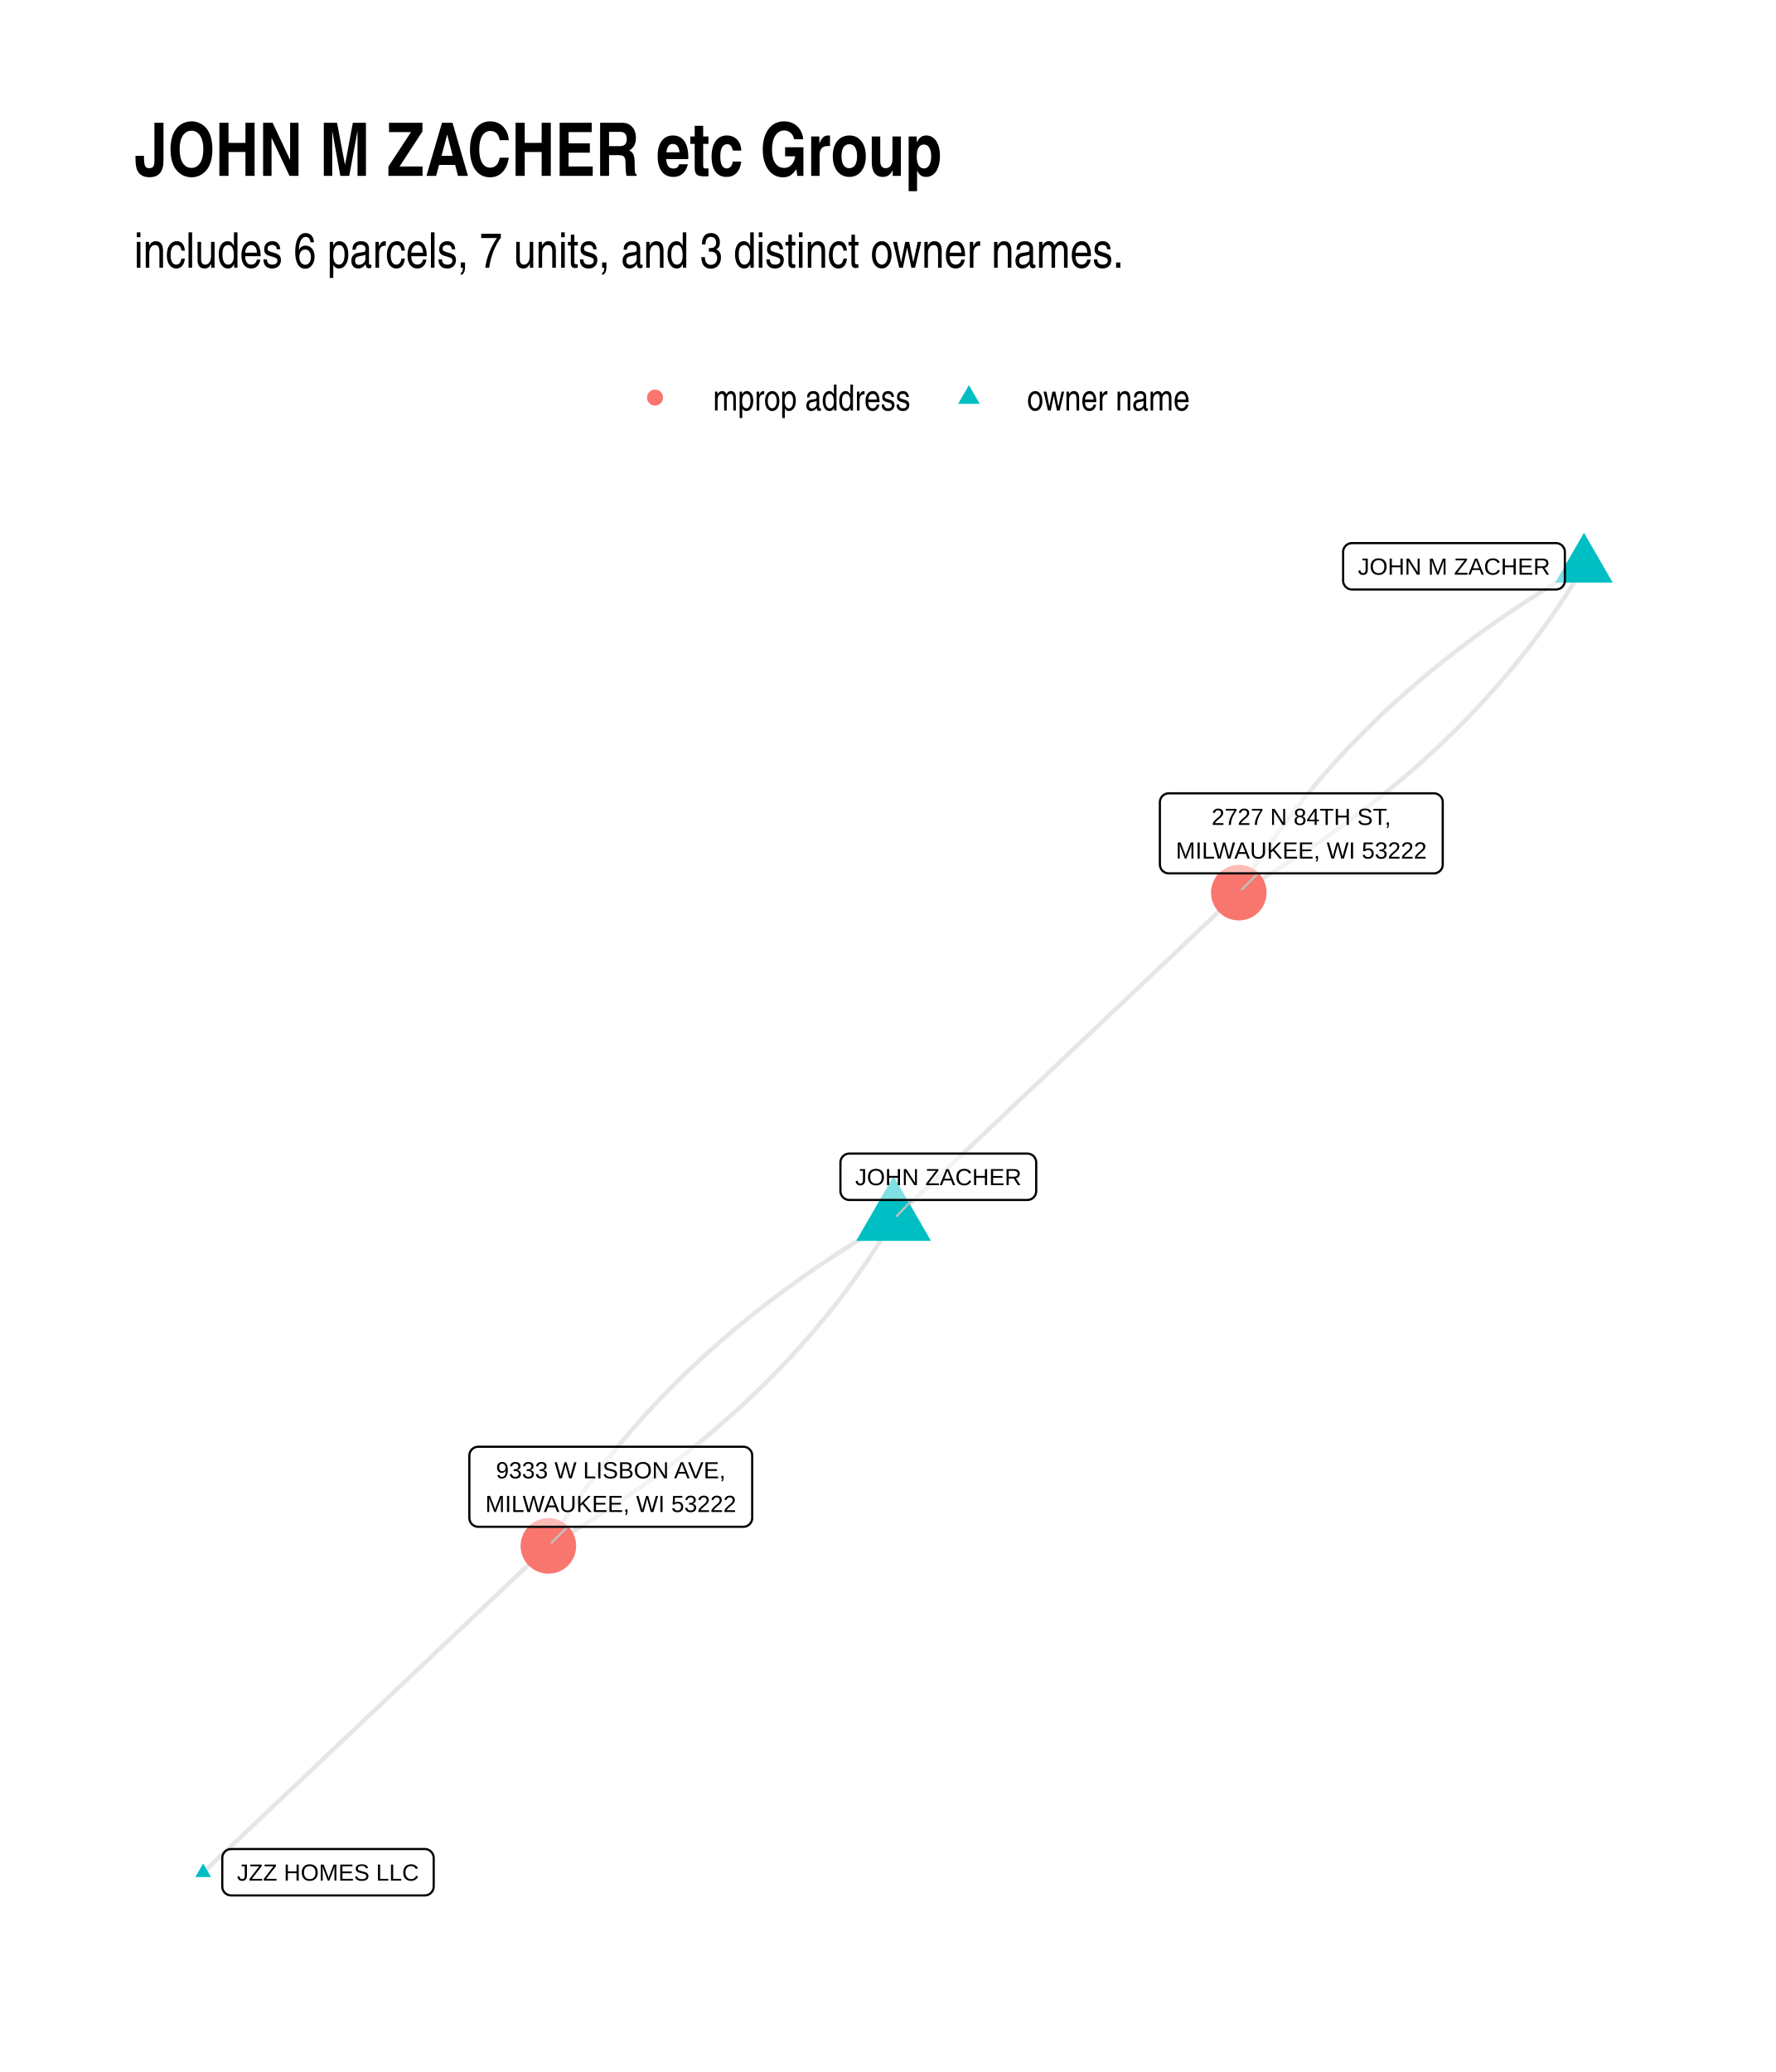
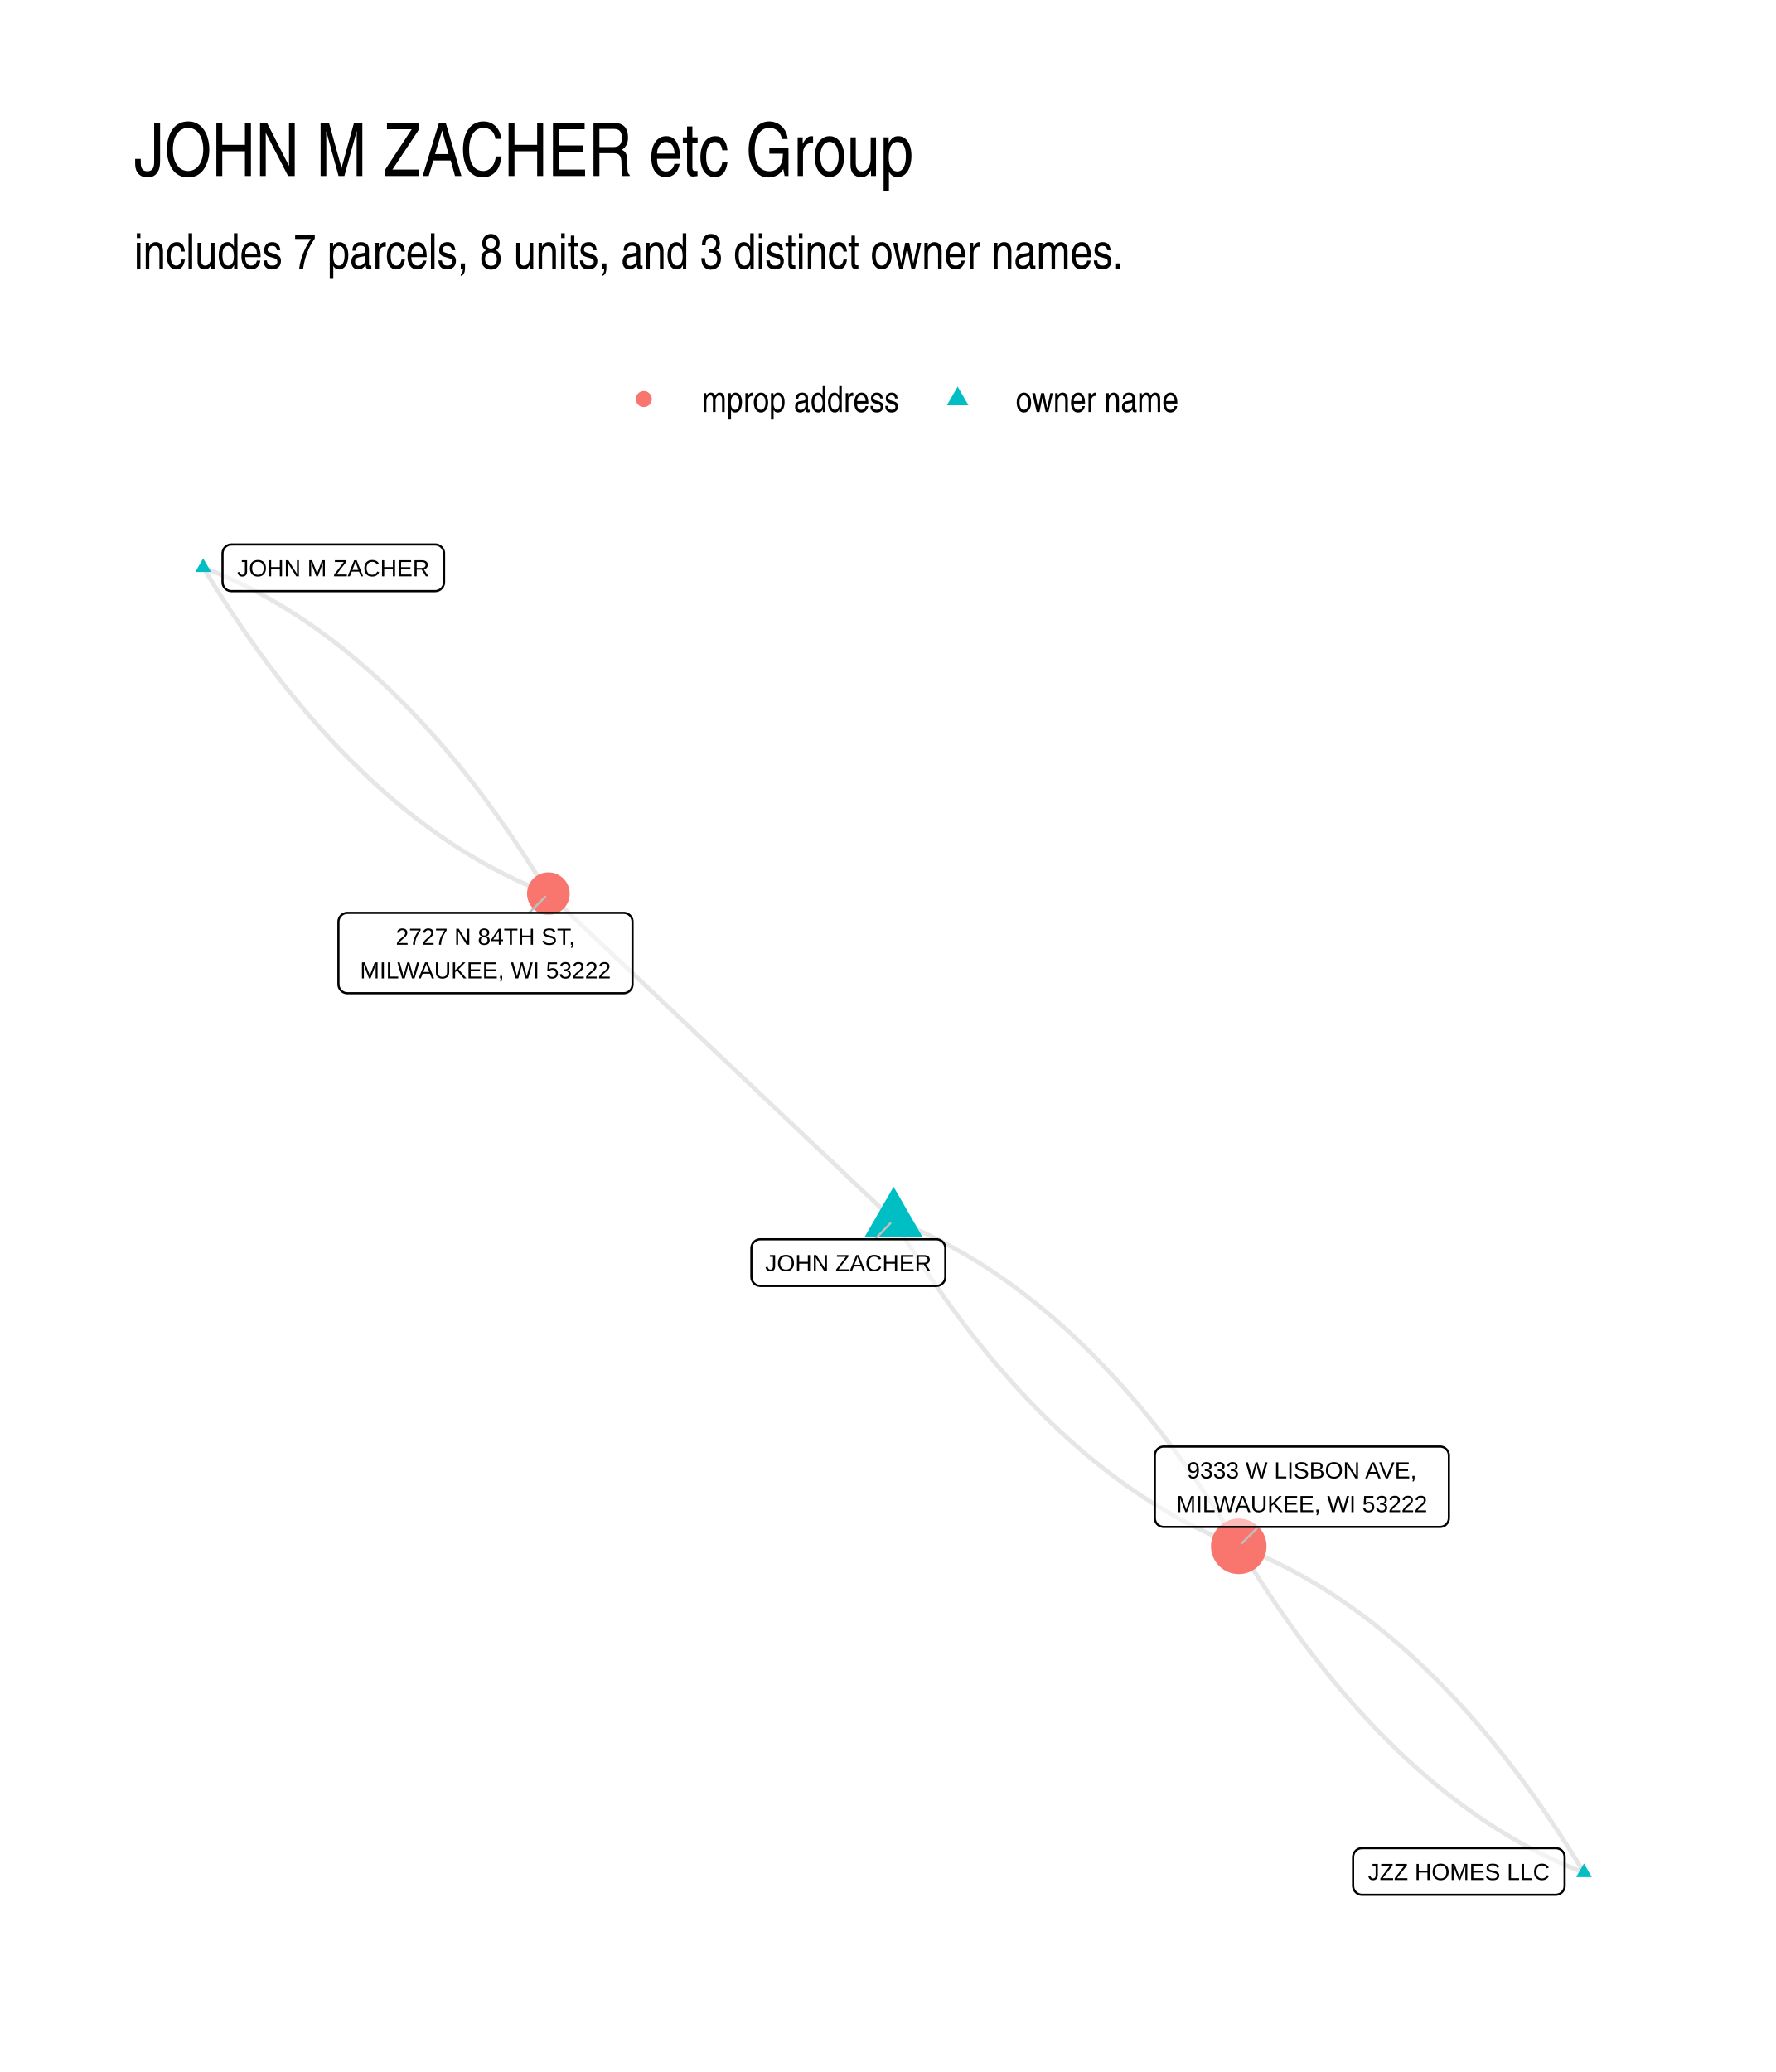
<svg xmlns="http://www.w3.org/2000/svg" width="576" height="672" class="svglite" viewBox="0 0 432 504">
  <defs>
-     <style>.svglite line,.svglite polyline,.svglite polygon,.svglite path,.svglite circle{fill:none;stroke:#000000;stroke-linecap:round;stroke-linejoin:round;stroke-miterlimit:10.00}</style>
+     <style>.svglite line,.svglite polyline,.svglite polygon,.svglite path,.svglite circle{fill:none;stroke:#000000;stroke-linecap:round;stroke-linejoin:round;stroke-miterlimit:10.00}.svglite text{white-space:pre}</style>
  </defs>
  <rect width="100%" height="100%" style="stroke-linecap:round;stroke-linejoin:round;stroke-miterlimit:10.00;stroke:none;fill:#FFFFFF" />
  <defs>
    <clipPath id="cpMC4wMHw0MzIuMDB8MC4wMHw1MDQuMDA=">
      <path d="M0 0h432v504H0z" />
    </clipPath>
  </defs>
  <g clip-path="url(#cpMC4wMHw0MzIuMDB8MC4wMHw1MDQuMDA=)">
    <path d="M0 0h432v504H0z" style="stroke-width:1.07;stroke:none;fill:#FFFFFF" />
  </g>
  <defs>
-     <clipPath id="cpMzIuNjN8NDAyLjExfDEyMS43OHw0NzEuMzc=">
-       <path d="M32.63 121.78h369.48v349.59H32.63z" />
+     <clipPath id="cpMzIuNjN8NDAyLjExfDEyMi4xNHw0NzEuMzc=">
+       <path d="M32.63 122.14h369.48v349.24H32.63z" />
    </clipPath>
  </defs>
-   <g clip-path="url(#cpMzIuNjN8NDAyLjExfDEyMS43OHw0NzEuMzc=)">
-     <path d="m217.37 296.58.85-.8.85-.81.85-.8.85-.8.84-.8.85-.81.85-.8.85-.8.85-.8.84-.81.85-.8.85-.8.85-.8.85-.81.85-.8.84-.8.85-.8.85-.81.85-.8.85-.8.84-.8.85-.81.85-.8.85-.8.85-.8.85-.81.84-.8.85-.8.85-.8.85-.81.85-.8.85-.8.84-.8.85-.81.85-.8.85-.8.85-.8.84-.81.85-.8.85-.8.85-.8.85-.81.85-.8.84-.8.85-.81.85-.8.85-.8.85-.8.84-.81.85-.8.85-.8.85-.8.85-.81.85-.8.84-.8.85-.8.85-.81.85-.8.85-.8.84-.8.85-.81.85-.8.85-.8.85-.8.85-.81.84-.8.85-.8.85-.8.85-.81.85-.8.85-.8.84-.8.85-.81.85-.8.85-.8.85-.8.84-.81.85-.8.85-.8.85-.8.85-.81.85-.8.84-.8.85-.8.85-.81.85-.8.85-.8.84-.8.85-.81.85-.8.85-.8.85-.8.85-.81.84-.8.85-.8.85-.81.85-.8.85-.8.85-.8" style="stroke-width:1.07;stroke:#000000;stroke-opacity:0.10;stroke-linecap:butt" />
-     <path d="m385.32 137.67-1.14.66-1.13.66-1.12.67-1.12.66-1.11.67-1.11.67-1.1.68-1.09.68-1.09.68-1.08.68-1.08.69-1.07.69-1.07.69-1.06.7-1.05.7-1.05.7-1.04.7-1.03.71-1.03.71-1.03.72-1.02.71-1.01.72-1.01.73-1 .72-.99.73-.99.73-.98.74-.98.73-.97.74-.97.75-.96.74-.95.75-.95.75-.94.76-.94.76-.93.76-.92.76-.92.77-.91.77-.91.77-.9.78-.9.78-.89.78-.88.78-.88.79-.87.79-.86.8-.86.79-.86.8-.85.8-.84.81-.83.81-.84.81-.82.81-.82.82-.81.82-.81.83-.8.82-.8.83-.79.83-.78.84-.78.84-.77.84-.76.84-.77.85-.75.85-.75.85-.74.86-.74.86-.73.86-.72.86-.72.87-.72.87-.7.87-.71.88-.69.88-.69.88-.68.89-.68.89-.68.89-.66.89-.66.9-.66.9-.65.9-.64.91-.64.91-.63.91-.62.92-.62.91-.62.92-.6.93-.61.93-.59.93-.59.93-.59.93-.57.94-.58.94-.56.95-.56.95m83.97-79.46-.56.95-.57.95-.57.94-.58.94-.59.93-.59.94-.59.93-.6.92-.61.93-.62.92-.62.92-.62.91-.63.91-.64.91-.64.91-.65.9-.66.9-.66.9-.66.89-.67.9-.68.88-.69.89-.69.88-.69.88-.7.88-.71.87-.71.87-.72.87-.73.86-.73.87-.74.86-.74.85-.75.85-.75.85-.76.85-.77.84-.77.85-.78.83-.78.84-.79.83-.8.83-.8.83-.81.82-.81.82-.82.82-.82.81-.83.81-.84.81-.84.81-.85.8-.85.8-.86.8-.87.79-.87.79-.88.79-.88.78-.89.78-.9.78-.9.78-.9.77-.92.77-.92.77-.92.76-.93.76-.94.76-.94.76-.95.75-.95.75-.96.75-.97.74-.97.74-.97.74-.99.73-.99.73-.99.73-1 .73-1.01.72-1.01.72-1.02.72-1.02.71-1.03.71-1.04.71-1.04.7-1.05.7-1.05.7-1.06.7-1.07.69-1.07.69-1.07.69-1.09.68-1.09.68-1.09.68-1.1.68-1.11.67-1.11.67-1.12.67-1.12.66-1.13.66-1.13.66m-83.98 79.45-1.13.66-1.13.66-1.13.66-1.11.67-1.12.67-1.1.67-1.1.67-1.1.68-1.09.68-1.08.69-1.08.68-1.07.69-1.06.7-1.06.69-1.05.7-1.05.7-1.04.71-1.04.71-1.03.71-1.02.71-1.02.72-1.01.72-1.01.72-1 .73-1 .72-.99.74-.98.73-.98.74-.97.74-.96.74-.96.75-.96.75-.94.75-.95.75-.93.76-.93.76-.93.77-.92.76-.91.77-.91.78-.9.77-.89.78-.89.78-.88.79-.88.79-.87.79-.87.79-.86.8-.85.8-.85.8-.84.8-.84.81-.83.81-.83.82-.81.82-.82.82-.81.82-.8.83-.79.82-.79.84-.79.83-.77.84-.78.84-.76.85-.76.84-.76.85-.74.86-.75.85-.73.86-.74.86-.72.87-.72.86-.71.87-.71.88-.7.87-.7.88-.69.89-.68.88-.68.89-.67.89-.67.9-.66.89-.65.9-.65.91-.65.9-.63.91-.63.91-.63.92-.62.92-.61.92-.61.92-.6.93-.6.93-.59.93-.58.94-.58.94-.57.94-.57.94-.56.95m-83.98 79.45.85-.8.85-.8.85-.81.85-.8.84-.8.85-.8.85-.81.85-.8.85-.8.84-.8.85-.81.85-.8.85-.8.85-.8.85-.81.84-.8.85-.8.85-.8.85-.81.85-.8.85-.8.84-.8.85-.81.85-.8.85-.8.85-.8.84-.81.85-.8.85-.8.85-.8.85-.81.85-.8.84-.8.85-.8.85-.81.85-.8.85-.8.85-.8.84-.81.85-.8.85-.8.85-.8.85-.81.84-.8.85-.8.85-.8.85-.81.85-.8.85-.8.84-.8.85-.81.85-.8.85-.8.85-.8.85-.81.84-.8.85-.8.85-.81.85-.8.85-.8.84-.8.85-.81.85-.8.85-.8.85-.8.85-.81.84-.8.85-.8.85-.8.85-.81.85-.8.85-.8.84-.8.85-.81.85-.8.85-.8.85-.8.84-.81.85-.8.85-.8.85-.8.85-.81.85-.8.84-.8.85-.8.85-.81.85-.8.85-.8.85-.8.84-.81.85-.8.85-.8.85-.8.85-.81.84-.8.85-.8.85-.8.85-.81.85-.8m83.97-79.45-.56.95-.57.94-.57.94-.58.94-.58.94-.59.93-.6.93-.6.93-.61.92-.61.92-.62.92-.63.92-.63.91-.63.91-.65.9-.65.91-.65.9-.66.89-.67.9-.67.89-.68.89-.68.88-.69.89-.7.88-.7.87-.71.88-.71.87-.72.86-.72.87-.74.86-.73.86-.75.86-.74.85-.76.85-.76.85-.76.84-.78.84-.77.84-.79.83-.79.84-.79.82-.8.83-.81.82-.82.82-.81.82-.83.82-.83.81-.84.81-.84.8-.85.8-.85.8-.86.8-.87.79-.87.79-.88.79-.88.79-.89.78-.89.78-.9.77-.91.78-.91.77-.92.76-.93.77-.93.76-.93.76-.95.75-.94.75-.96.75-.96.75-.96.74-.97.74-.98.74-.98.74-.99.73-1 .73-1 .72-1.01.72-1.01.72-1.02.72-1.02.71-1.03.71-1.04.71-1.04.71-1.04.7-1.06.7-1.06.69-1.06.7-1.07.69-1.08.68-1.08.69-1.09.68-1.1.68-1.1.67-1.1.67-1.12.67-1.11.67-1.13.66-1.13.66-1.13.66" style="stroke-width:1.07;stroke:#000000;stroke-opacity:0.10;stroke-linecap:butt" />
-     <path d="m217.37 286.07 9.1 15.76h-18.2zM385.32 129.6l6.99 12.11h-13.99zM49.42 453.27l1.92 3.32h-3.83z" style="stroke-width:0.71;stroke:none;fill:#00BFC4" />
-     <circle cx="301.35" cy="217.13" r="6.76" style="stroke-width:0.71;stroke:none;fill:#F8766D" />
-     <circle cx="133.4" cy="376.03" r="6.76" style="stroke-width:0.71;stroke:none;fill:#F8766D" />
-     <path d="m221.89 291.88-3.74 3.89m87.9-83.33-3.91 3.89M138.07 371.38l-3.87 3.86" style="stroke-width:0.53;stroke:#BFBFBF" />
-     <path d="M206.6 291.88h43.31-.08l.34-.01.34-.07.33-.13.3-.17.27-.22.23-.26.18-.29.14-.32.08-.34.03-.35h0v-6.96h0l-.03-.35-.08-.33-.14-.32-.18-.3-.23-.26-.27-.22-.3-.17-.33-.12-.34-.07-.26-.02H206.6l.26.02-.34-.02-.35.04-.33.1-.32.15-.28.2-.25.24-.21.28-.16.3-.11.33-.06.35-.01.17v6.96l.01-.17v.35l.06.34.11.33.16.31.21.28.25.24.28.19.32.15.33.1.35.04z" style="stroke-width:0.53;fill:#FFFFFF;fill-opacity:0.50" />
-     <text x="228.26" y="288.28" lengthAdjust="spacingAndGlyphs" style="font-size:5.69px;font-family:Arial" text-anchor="middle" textLength="40.43">JOHN ZACHER</text>
-     <path d="M328.89 143.39h49.62-.09l.35-.02.34-.07.33-.12.3-.17.27-.22.23-.26.18-.3.14-.32.08-.33.03-.35h0v-6.96h0l-.03-.35-.08-.34-.14-.32-.18-.29-.23-.26-.27-.22-.3-.17-.33-.13-.34-.07-.26-.01h-49.62l.26.01-.35-.01-.34.04-.34.1-.31.15-.29.19-.25.24-.21.28-.16.31-.11.33-.06.34v7.14-.17.34l.06.35.11.33.16.3.21.28.25.24.29.2.31.15.34.1.34.04z" style="stroke-width:0.53;fill:#FFFFFF;fill-opacity:0.50" />
-     <text x="353.7" y="139.79" lengthAdjust="spacingAndGlyphs" style="font-size:5.69px;font-family:Arial" text-anchor="middle" textLength="46.74">JOHN M ZACHER</text>
-     <path d="M56.23 461.05h47.11l-.09-.01.35-.01.34-.07.32-.12.3-.18.27-.22.23-.26.19-.29.14-.32.08-.34.03-.34h0v-6.97h0l-.03-.34-.08-.34-.14-.32-.19-.29-.23-.26-.27-.22-.3-.18-.32-.12-.34-.07-.26-.02H56.23l.26.02-.35-.01-.34.04-.34.09-.31.15-.29.2-.25.24-.21.28-.16.31-.11.33-.05.34-.01.17v6.97l.01-.18v.35l.05.34.11.33.16.31.21.28.25.24.29.2.31.15.34.09.34.04z" style="stroke-width:0.53;fill:#FFFFFF;fill-opacity:0.50" />
-     <text x="79.78" y="457.45" lengthAdjust="spacingAndGlyphs" style="font-size:5.69px;font-family:Arial" text-anchor="middle" textLength="44.23">JZZ HOMES LLC</text>
-     <path d="M284.31 212.44h64.49-.08l.35-.01.34-.07.32-.13.3-.17.27-.22.23-.26.19-.29.13-.32.09-.34.02-.35h0v-15.15h0l-.02-.35-.09-.34-.13-.32-.19-.29-.23-.26-.27-.22-.3-.17-.32-.13-.34-.07-.27-.01h-64.49l.26.01-.34-.01-.35.04-.33.1-.32.15-.28.19-.25.24-.21.28-.16.31-.11.33-.06.34-.01.18v15.15l.01-.17v.35l.06.34.11.33.16.31.21.28.25.24.28.19.32.15.33.1.35.04z" style="stroke-width:0.53;fill:#FFFFFF;fill-opacity:0.50" />
-     <text x="316.56" y="200.65" lengthAdjust="spacingAndGlyphs" style="font-size:5.69px;font-family:Arial" text-anchor="middle" textLength="44.23">2727 N 84TH ST,</text>
-     <text x="316.56" y="208.84" lengthAdjust="spacingAndGlyphs" style="font-size:5.69px;font-family:Arial" text-anchor="middle" textLength="61.61">MILWAUKEE, WI 53222</text>
-     <path d="M116.33 371.38h64.49-.08l.35-.01.34-.07.32-.13.3-.17.27-.22.23-.26.19-.29.13-.32.09-.34.02-.35h0v-15.15h0l-.02-.35-.09-.34-.13-.32-.19-.29-.23-.26-.27-.22-.3-.18-.32-.12-.34-.07-.27-.01h-64.49l.26.01-.34-.01-.35.04-.33.1-.32.15-.28.19-.25.24-.21.28-.16.31-.11.33-.06.34-.01.18v15.15l.01-.17v.35l.06.34.11.33.16.31.21.28.25.24.28.19.32.15.33.1.35.04z" style="stroke-width:0.53;fill:#FFFFFF;fill-opacity:0.50" />
-     <text x="148.58" y="359.59" lengthAdjust="spacingAndGlyphs" style="font-size:5.69px;font-family:Arial" text-anchor="middle" textLength="56.56">9333 W LISBON AVE,</text>
-     <text x="148.58" y="367.78" lengthAdjust="spacingAndGlyphs" style="font-size:5.69px;font-family:Arial" text-anchor="middle" textLength="61.61">MILWAUKEE, WI 53222</text>
+   <g clip-path="url(#cpMzIuNjN8NDAyLjExfDEyMi4xNHw0NzEuMzc=)">
+     <path d="m217.37 296.75-.85-.8-.85-.8-.84-.8-.85-.8-.85-.8-.85-.81-.85-.8-.85-.8-.84-.8-.85-.8-.85-.8-.85-.81-.85-.8-.85-.8-.84-.8-.85-.8-.85-.81-.85-.8-.85-.8-.84-.8-.85-.8-.85-.8-.85-.81-.85-.8-.85-.8-.84-.8-.85-.8-.85-.8-.85-.81-.85-.8-.84-.8-.85-.8-.85-.8-.85-.8-.85-.81-.85-.8-.84-.8-.85-.8-.85-.8-.85-.81-.85-.8-.85-.8-.84-.8-.85-.8-.85-.8-.85-.81-.85-.8-.84-.8-.85-.8-.85-.8-.85-.8-.85-.81-.85-.8-.84-.8-.85-.8-.85-.8-.85-.8-.85-.81-.84-.8-.85-.8-.85-.8-.85-.8-.85-.81-.85-.8-.84-.8-.85-.8-.85-.8-.85-.8-.85-.81-.85-.8-.84-.8-.85-.8-.85-.8-.85-.8-.85-.81-.84-.8-.85-.8-.85-.8-.85-.8-.85-.8-.85-.81-.84-.8-.85-.8-.85-.8-.85-.8-.85-.81-.85-.8-.84-.8-.85-.8-.85-.8-.85-.8-.85-.81-.84-.8-.85-.8-.85-.8-.85-.8-.85-.8-.85-.81-.84-.8M385.32 455.5l-.76-1.24-.75-1.23-.76-1.21-.75-1.21-.76-1.21-.77-1.19-.76-1.18-.77-1.17-.76-1.17-.77-1.16-.78-1.14-.77-1.14-.78-1.13-.77-1.12-.78-1.12-.79-1.1-.78-1.09-.78-1.09-.79-1.08-.79-1.06-.79-1.06-.8-1.05-.79-1.04-.8-1.04-.8-1.02-.8-1.01-.8-1.01-.81-1-.81-.99-.81-.97-.81-.97-.81-.97-.81-.95-.82-.94-.82-.94-.82-.92-.82-.92-.83-.91-.82-.9-.83-.89-.83-.88-.84-.87-.83-.87-.84-.85-.84-.85-.84-.83-.84-.83-.84-.82-.85-.81-.85-.8-.85-.8-.85-.78-.85-.78-.86-.76-.86-.76-.86-.75-.86-.74-.86-.73-.87-.72-.87-.71-.87-.71-.87-.69-.87-.69-.88-.68-.88-.67-.88-.66-.88-.65-.88-.64-.89-.63-.88-.63-.89-.61-.89-.61-.9-.6-.89-.59-.9-.58-.9-.57-.9-.56-.9-.55-.91-.55-.9-.53-.91-.53-.91-.52-.92-.51-.91-.5-.92-.49-.92-.48-.92-.47-.92-.47-.92-.45-.93-.45-.93-.44-.93-.43-.93-.42-.94-.41-.93-.4-.94-.4-.94-.38-.94-.38-.95-.36M49.42 138.01l.75 1.24.76 1.23.76 1.21.75 1.21.76 1.2.77 1.2.76 1.18.77 1.17.76 1.17.77 1.16.78 1.14.77 1.14.78 1.13.77 1.12.78 1.12.79 1.1.78 1.09.78 1.09.79 1.08.79 1.06.79 1.06.8 1.05.79 1.04.8 1.04.8 1.02.8 1.01.8 1.01.81 1 .81.98.8.98.82.97.81.97.81.95.82.94.82.94.82.92.82.92.83.91.82.9.83.89.83.88.84.87.83.86.84.86.84.85.84.83.84.83.84.82.85.81.85.8.85.8.85.78.85.78.86.76.86.76.86.75.86.74.86.73.87.72.87.71.87.71.87.69.87.69.88.68.88.66.88.66.88.66.88.64.89.63.88.63.89.61.89.61.9.59.89.59.9.58.9.57.9.57.9.55.91.55.9.53.91.53.91.52.92.5.91.5.92.5.92.48.92.47.92.47.92.45.93.45.93.44.93.43.93.42.94.41.93.4.94.39.94.39.94.38.95.36" style="stroke-width:1.07;stroke:#000000;stroke-opacity:0.10;stroke-linecap:butt" />
+     <path d="m49.42 138.01.95.37.94.37.94.39.94.39.93.41.94.41.93.42.93.43.93.43.92.45.93.46.92.46.92.48.92.48.92.49.91.5.92.51.91.52.9.52.91.54.91.54.9.56.9.56.9.57.9.58.89.59.9.6.89.6.89.62.88.62.89.64.88.64.88.65.88.66.88.67.88.68.87.68.87.7.87.7.87.71.86.73.87.73.86.74.86.74.86.76.85.77.86.77.85.79.85.79.85.8.85.81.84.82.84.83.84.84.84.84.84.86.83.86.83.88.84.88.82.89.83.9.83.9.82.92.82.93.82.93.81.95.82.95.81.96.81.97.81.98.81.99.81.99.8 1.01.8 1.01.8 1.03.8 1.03.79 1.04.8 1.05.79 1.06.79 1.07.78 1.08.79 1.08.78 1.1.79 1.1.77 1.11.78 1.12.78 1.13.77 1.14.77 1.15.77 1.15.77 1.17.77 1.17.76 1.19.76 1.19.76 1.2.76 1.21.76 1.22.75 1.23.76 1.23m83.97 79.37.75 1.24.76 1.23.75 1.22.76 1.21.76 1.2.76 1.19.77 1.18.76 1.18.77 1.16.77 1.16.77 1.15.78 1.14.77 1.13.78 1.12.78 1.11.78 1.1.79 1.1.78 1.08.79 1.08.79 1.07.79 1.05.79 1.06.8 1.04.8 1.03.8 1.02.8 1.02.8 1 .81 1 .8.99.81.98.81.97.82.96.81.95.82.94.82.94.82.92.82.92.83.91.82.9.83.89.83.88.83.87.84.87.84.85.83.85.84.84.85.82.84.82.85.81.85.81.85.79.85.78.85.78.86.76.86.76.86.75.86.74.86.73.87.72.87.72.86.7.88.7.87.68.88.68.87.67.88.66.88.65.89.64.88.63.89.63.89.61.89.61.89.6.9.59.9.58.9.57.9.56.9.55.9.55.91.53.91.53.91.52.91.51.92.5.92.49.91.48.92.47.93.47.92.46.93.44.93.44.93.43.93.42.93.41.94.4.94.4.94.38.94.38.94.37m83.98 79.37-.95-.37-.94-.38-.94-.38-.94-.39-.93-.41-.94-.41-.93-.42-.93-.43-.93-.44-.93-.44-.92-.46-.92-.46-.92-.48-.92-.48-.92-.49-.91-.5-.92-.51-.91-.52-.91-.52-.9-.54-.91-.54-.9-.56-.9-.56-.9-.57-.9-.58-.89-.59-.9-.6-.89-.6-.89-.62-.88-.62-.89-.64-.88-.64-.88-.65-.88-.66-.88-.67-.88-.68-.87-.68-.87-.7-.87-.7-.87-.72-.86-.72-.87-.73-.86-.74-.86-.75-.86-.75-.85-.77-.86-.78-.85-.78-.85-.79-.85-.8-.85-.81-.84-.82-.84-.83-.84-.84-.84-.85-.84-.85-.83-.86-.83-.88-.84-.88-.82-.89-.83-.9-.83-.91-.82-.91-.82-.93-.82-.93-.81-.95-.82-.95-.81-.96-.81-.97-.81-.98-.81-.99-.81-1-.8-1-.8-1.02-.8-1.02-.8-1.03-.79-1.04-.8-1.05-.79-1.06-.79-1.07-.78-1.08-.79-1.08-.78-1.1-.78-1.1-.78-1.11-.78-1.12-.78-1.13-.77-1.14-.77-1.15-.77-1.16-.77-1.16-.77-1.18-.76-1.18-.76-1.19-.76-1.2-.76-1.21-.76-1.22-.75-1.23-.76-1.23" style="stroke-width:1.07;stroke:#000000;stroke-opacity:0.10;stroke-linecap:butt" />
+     <path d="m217.37 296.75.94.37.95.38.94.38.93.4.94.4.93.41.94.42.93.43.93.44.92.44.93.46.92.47.92.47.92.48.92.49.91.5.91.51.91.52.91.53.91.53.9.55.91.55.9.56.9.57.89.58.9.59.89.6.89.61.89.61.89.63.89.63.88.64.88.65.88.66.88.67.87.68.88.68.87.7.87.7.87.72.86.72.87.73.86.74.86.75.86.76.85.76.86.78.85.78.85.79.85.81.84.81.85.82.84.82.84.84.84.85.83.85.84.87.83.87.83.88.83.89.83.9.82.91.83.91.82.93.82.94.81.94.82.95.81.96.81.97.81.98.81.99.8 1 .81 1 .8 1.02.8 1.02.79 1.03.8 1.04.79 1.05.79 1.06.79 1.07.79 1.08.79 1.08.78 1.1.78 1.1.78 1.11.78 1.12.78 1.13.77 1.14.77 1.15.77 1.16.77 1.16.77 1.18.76 1.18.76 1.19.76 1.2.76 1.21.76 1.22.75 1.23.75 1.24" style="stroke-width:1.07;stroke:#000000;stroke-opacity:0.10;stroke-linecap:butt" />
+     <path d="m217.37 288.68 6.99 12.11h-13.98zm167.95 164.61 1.91 3.31h-3.83zM49.42 135.8l1.92 3.32h-3.83z" style="stroke-width:0.71;stroke:none;fill:#00BFC4" />
+     <circle cx="133.4" cy="217.38" r="5.19" style="stroke-width:0.71;stroke:none;fill:#F8766D" />
+     <circle cx="301.34" cy="376.13" r="6.76" style="stroke-width:0.71;stroke:none;fill:#F8766D" />
+     <path d="m212.84 301.45 3.75-3.89m-87.89-75.51 3.9-3.87m173.49 153.23-3.95 3.92" style="stroke-width:0.53;stroke:#BFBFBF" />
+     <path d="M184.94 312.8h42.86l-.09-.01.35-.01.34-.07.32-.12.3-.18.27-.22.23-.26.19-.29.14-.32.08-.34.03-.34h0v-7.03h0l-.03-.35-.08-.34-.14-.32-.19-.29-.23-.26-.27-.22-.3-.17-.32-.13-.34-.07-.26-.01h-42.86l.26.01-.34-.01-.35.04-.33.1-.32.15-.28.2-.25.24-.21.27-.16.31-.12.33-.05.34-.01.18v7.03l.01-.18v.35l.05.34.12.33.16.31.21.28.25.24.28.2.32.15.33.09.35.04z" style="stroke-width:0.53;fill:#FFFFFF;fill-opacity:0.50" />
+     <text x="206.37" y="309.2" lengthAdjust="spacingAndGlyphs" style="font-size:5.69px;font-family:&quot;Liberation Sans&quot;" text-anchor="middle" textLength="39.97">JOHN ZACHER</text>
+     <path d="M331.31 460.89h47.14-.08l.34-.02.34-.07.33-.12.3-.17.27-.22.23-.26.19-.3.13-.32.09-.33.02-.35h0v-7.03h0l-.02-.34-.09-.34-.13-.32-.19-.3-.23-.26-.27-.22-.3-.17-.33-.12-.34-.07-.26-.02h-47.14l.27.02-.35-.02-.35.05-.33.09-.32.15-.28.2-.25.24-.21.28-.16.31-.11.32-.06.35-.01.17v7.03l.01-.17v.34l.06.35.11.33.16.3.21.28.25.24.28.2.32.15.33.1.35.04z" style="stroke-width:0.53;fill:#FFFFFF;fill-opacity:0.50" />
+     <text x="354.88" y="457.29" lengthAdjust="spacingAndGlyphs" style="font-size:5.69px;font-family:&quot;Liberation Sans&quot;" text-anchor="middle" textLength="44.26">JZZ HOMES LLC</text>
+     <path d="M56.29 143.78h49.57-.08l.35-.02.34-.07.32-.12.3-.17.27-.22.23-.26.19-.3.13-.32.09-.33.02-.35h0v-7.03h0l-.02-.34-.09-.34-.13-.32-.19-.29-.23-.27-.27-.21-.3-.18-.32-.12-.34-.07-.27-.02H56.29l.26.02-.34-.02-.35.05-.33.09-.32.15-.28.2-.25.24-.21.28-.16.31-.11.33-.06.34-.01.17v7.03l.01-.17v.34l.06.35.11.33.16.3.21.28.25.24.28.2.32.15.33.1.35.04z" style="stroke-width:0.53;fill:#FFFFFF;fill-opacity:0.50" />
+     <text x="81.08" y="140.18" lengthAdjust="spacingAndGlyphs" style="font-size:5.69px;font-family:&quot;Liberation Sans&quot;" text-anchor="middle" textLength="46.69">JOHN M ZACHER</text>
+     <path d="M84.49 241.59h67.22-.08l.34-.02.34-.06.33-.13.3-.17.27-.22.23-.26.19-.3.13-.32.08-.33.03-.35h0v-15.22h0l-.03-.35-.08-.34-.13-.31-.19-.3-.23-.26-.27-.22-.3-.17-.33-.13-.34-.07-.26-.01H84.49l.26.01-.34-.01-.35.04-.33.1-.32.15-.28.2-.25.24-.21.27-.16.31-.11.33-.06.35-.01.17v15.22l.01-.17v.34l.06.35.11.33.16.3.21.28.25.24.28.2.32.15.33.1.35.04z" style="stroke-width:0.53;fill:#FFFFFF;fill-opacity:0.50" />
+     <text x="118.1" y="229.8" lengthAdjust="spacingAndGlyphs" style="font-size:5.69px;font-family:&quot;Liberation Sans&quot;" text-anchor="middle" textLength="48.05">2727 N 84TH ST,</text>
+     <text x="118.1" y="237.99" lengthAdjust="spacingAndGlyphs" style="font-size:5.69px;font-family:&quot;Liberation Sans&quot;" text-anchor="middle" textLength="64.34">MILWAUKEE, WI 53222</text>
+     <path d="M283.08 371.41h67.22-.09l.35-.02.34-.07.32-.12.3-.17.27-.22.23-.26.19-.3.14-.32.08-.34.03-.34h0v-15.22h0l-.03-.35-.08-.34-.14-.32-.19-.29-.23-.26-.27-.22-.3-.18-.32-.12-.34-.07-.26-.01h-67.22l.26.01-.35-.01-.34.04-.34.1-.31.15-.29.19-.25.24-.21.28-.16.31-.11.33-.06.34v15.4-.18.35l.06.34.11.33.16.31.21.28.25.24.29.2.31.15.34.09.34.05z" style="stroke-width:0.53;fill:#FFFFFF;fill-opacity:0.50" />
+     <text x="316.69" y="359.61" lengthAdjust="spacingAndGlyphs" style="font-size:5.69px;font-family:&quot;Liberation Sans&quot;" text-anchor="middle" textLength="59.33">9333 W LISBON AVE,</text>
+     <text x="316.69" y="367.81" lengthAdjust="spacingAndGlyphs" style="font-size:5.69px;font-family:&quot;Liberation Sans&quot;" text-anchor="middle" textLength="64.34">MILWAUKEE, WI 53222</text>
  </g>
  <g clip-path="url(#cpMC4wMHw0MzIuMDB8MC4wMHw1MDQuMDA=)">
-     <circle cx="159.34" cy="96.71" r="1.95" style="stroke-width:0.71;stroke:none;fill:#F8766D" />
-     <path d="m235.7 93.67 2.63 4.56h-5.26z" style="stroke-width:0.71;stroke:none;fill:#00BFC4" />
-     <text x="173.46" y="99.86" lengthAdjust="spacingAndGlyphs" style="font-size:8.80px;font-family:Arial Narrow" textLength="48.12">mprop address</text>
-     <text x="249.82" y="99.86" lengthAdjust="spacingAndGlyphs" style="font-size:8.80px;font-family:Arial Narrow" textLength="39.69">owner name</text>
-     <text x="32.63" y="65.12" lengthAdjust="spacingAndGlyphs" style="font-size:12.00px;font-family:Arial Narrow" textLength="241.29">includes 6 parcels, 7 units, and 3 distinct owner names.</text>
-     <text x="32.63" y="42.78" lengthAdjust="spacingAndGlyphs" style="font-size:18.00px;font-weight:bold;font-family:Arial Narrow" textLength="196.79">JOHN M ZACHER etc Group</text>
+     <circle cx="156.61" cy="97.06" r="1.95" style="stroke-width:0.71;stroke:none;fill:#F8766D" />
+     <path d="m232.96 94.02 2.63 4.56h-5.26z" style="stroke-width:0.71;stroke:none;fill:#00BFC4" />
+     <text x="170.73" y="100.22" lengthAdjust="spacingAndGlyphs" style="font-size:8.80px;font-weight:0;font-family:&quot;Nimbus Sans Narrow&quot;" textLength="48.11">mprop address</text>
+     <text x="247.08" y="100.22" lengthAdjust="spacingAndGlyphs" style="font-size:8.80px;font-weight:0;font-family:&quot;Nimbus Sans Narrow&quot;" textLength="39.69">owner name</text>
+     <text x="32.63" y="65.35" lengthAdjust="spacingAndGlyphs" style="font-size:12.00px;font-weight:0;font-family:&quot;Nimbus Sans Narrow&quot;" textLength="241.18">includes 7 parcels, 8 units, and 3 distinct owner names.</text>
+     <text x="32.63" y="42.81" lengthAdjust="spacingAndGlyphs" style="font-size:18.00px;font-weight:0;font-family:&quot;Nimbus Sans Narrow&quot;" textLength="196.84">JOHN M ZACHER etc Group</text>
  </g>
</svg>
